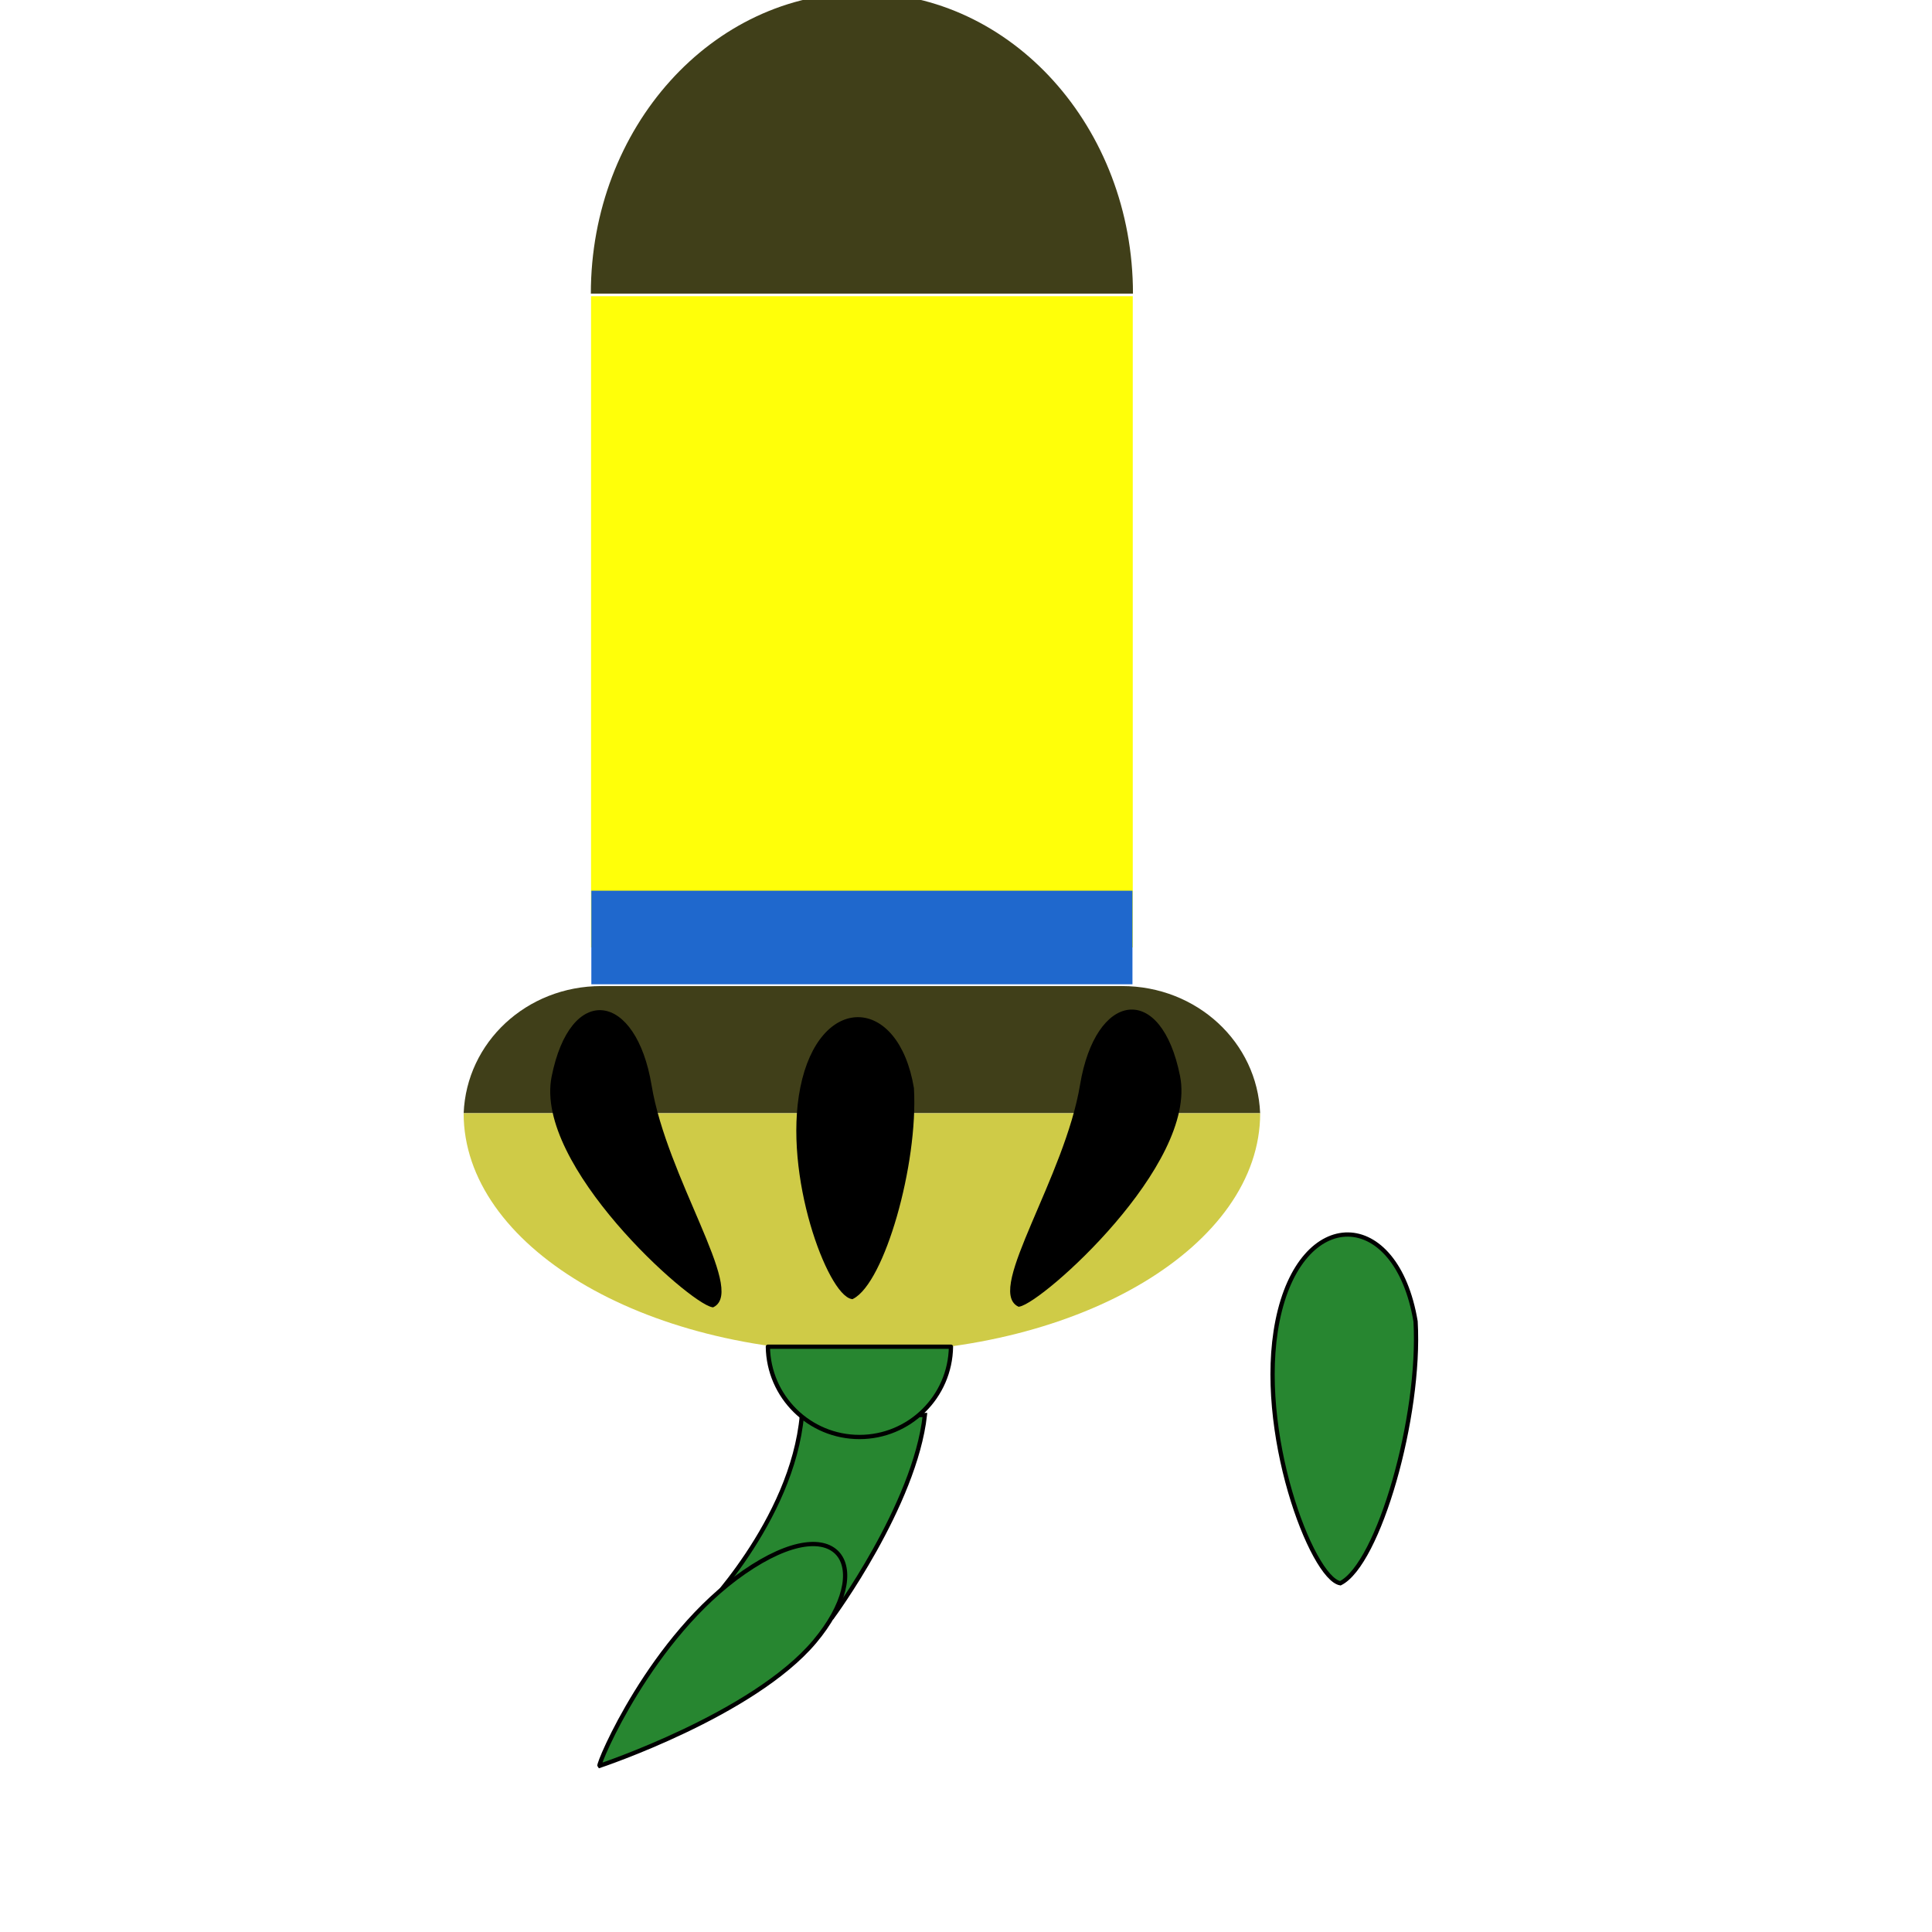
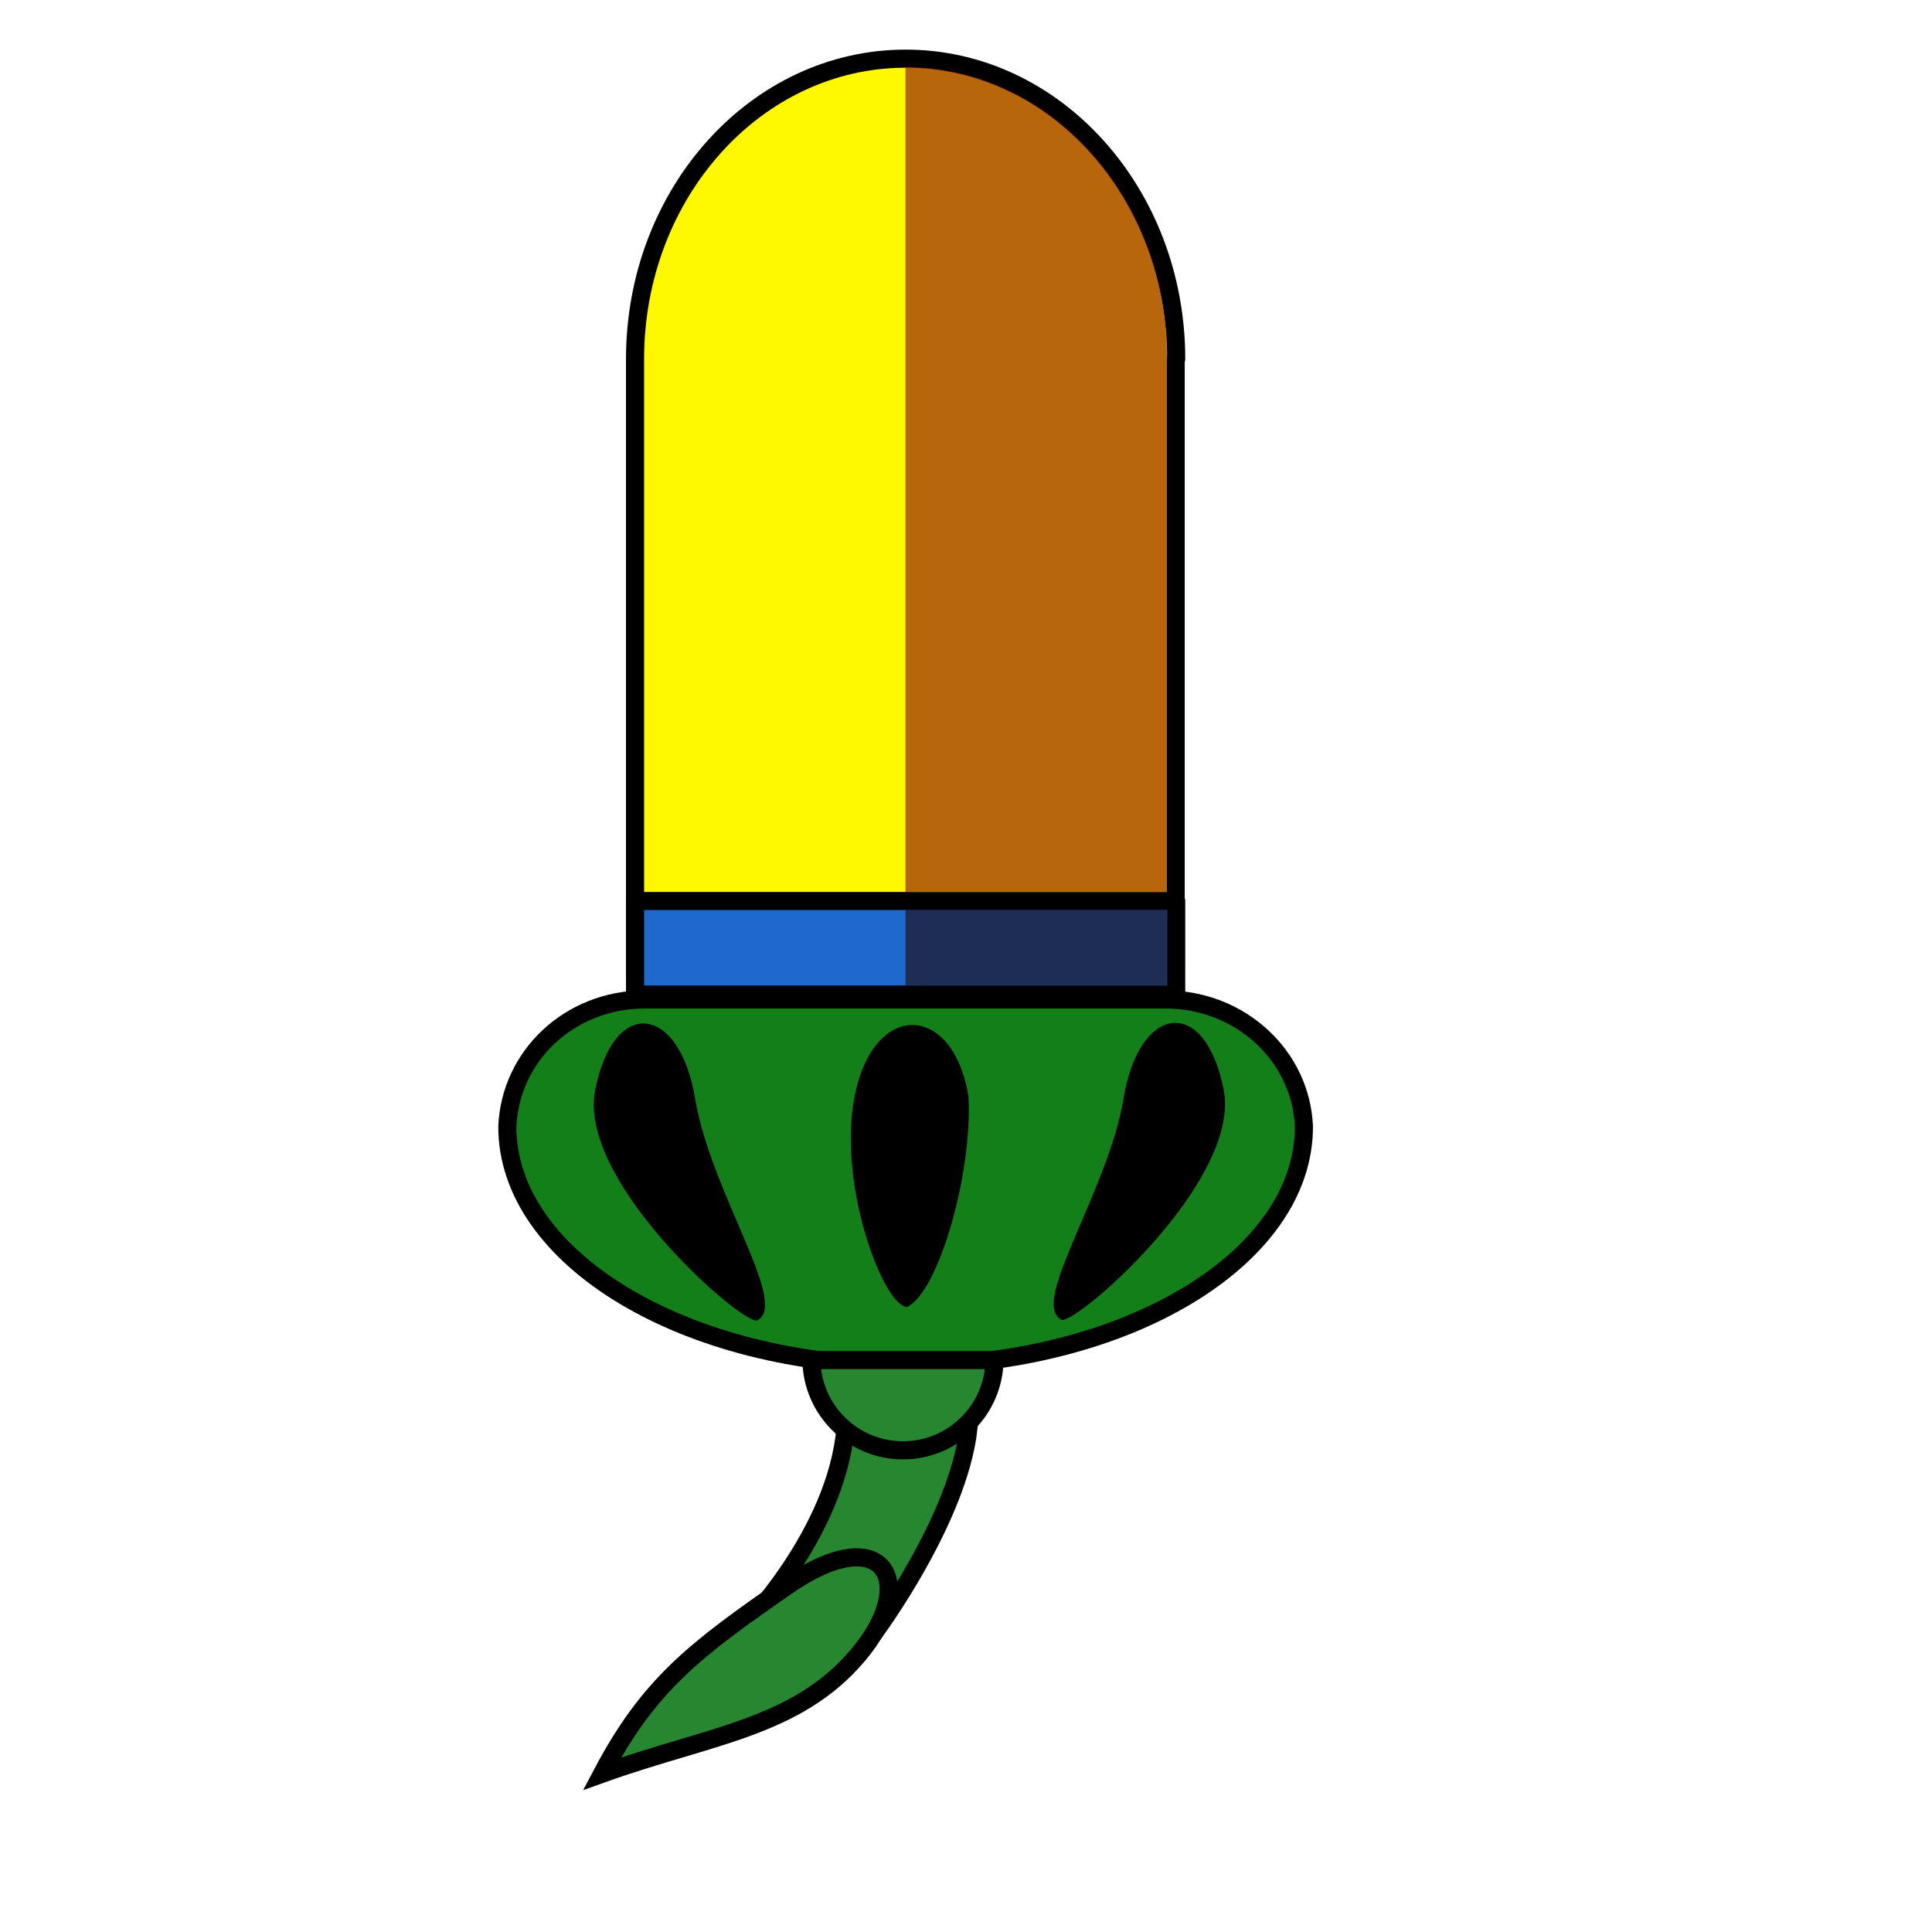
<svg xmlns="http://www.w3.org/2000/svg" width="3cm" height="3cm" id="svg2171">
  <defs id="defs2173" />
  <g id="layer1" style="display:inline">
-     <rect style="opacity:1;fill:#ffff09;fill-opacity:1;fill-rule:evenodd;stroke:none;stroke-width:0.15;stroke-linecap:butt;stroke-linejoin:round;stroke-miterlimit:4;stroke-dasharray:none;stroke-dashoffset:0;stroke-opacity:1;display:inline" id="rect3012" width="31.793" height="38.22" x="34.687" y="17.384" ry="0" rx="0" />
-     <path style="opacity:1;fill:#403f19;fill-opacity:1;fill-rule:evenodd;stroke:none;stroke-width:0.1;stroke-linecap:butt;stroke-linejoin:round;stroke-miterlimit:4;stroke-dasharray:none;stroke-dashoffset:0;stroke-opacity:1;display:inline" id="path3014" d="M 20.096,30.649 A 15.361,15.361 0 0 1 50.819,30.649 L 35.458,30.649 z" transform="matrix(1.035579,0,0,1.149265,13.86448,-17.99178)" />
-     <path style="opacity:1;fill:#403f19;fill-opacity:1;fill-rule:evenodd;stroke:none;stroke-width:0.1;stroke-linecap:butt;stroke-linejoin:round;stroke-miterlimit:4;stroke-dasharray:none;stroke-dashoffset:0;stroke-opacity:1;display:inline" d="M 35.293,57.87 C 30.887,57.87 27.378,61.18 27.212,65.331 L 73.955,65.331 C 73.79,61.18 70.253,57.87 65.846,57.87 L 35.293,57.87 z " id="path3016" />
-     <path style="opacity:1;fill:#cfcb47;fill-opacity:1;fill-rule:evenodd;stroke:none;stroke-width:0.1;stroke-linecap:butt;stroke-linejoin:round;stroke-miterlimit:4;stroke-dasharray:none;stroke-dashoffset:0;stroke-opacity:1;display:inline" id="path3018" d="M 27.25,86.799 A 26.75,22.75 0 0 1 80.75,86.799 L 54,86.799 z" transform="matrix(-0.873794,9.457950e-17,-1.339105e-16,-0.61715,97.76851,118.8989)" />
-     <rect style="opacity:1;fill:#1f68cd;fill-opacity:1;fill-rule:evenodd;stroke:none;stroke-width:0.1;stroke-linecap:butt;stroke-linejoin:round;stroke-miterlimit:4;stroke-dasharray:none;stroke-dashoffset:0;stroke-opacity:1;display:inline" id="rect3020" width="31.757" height="5.492" x="34.705" y="52.274" />
-     <path style="fill:#278630;fill-opacity:1;fill-rule:evenodd;stroke:#000000;stroke-width:0.25;stroke-linecap:butt;stroke-linejoin:miter;stroke-miterlimit:4;stroke-dasharray:none;stroke-opacity:1" d="M 47.064,83.045 C 46.507,89.299 41.058,94.752 41.058,94.752 L 48.841,94.913 C 48.841,94.913 53.699,88.337 54.281,83.045 L 47.064,83.045 z " id="path3094" />
-     <path style="opacity:1;fill:#278630;fill-opacity:1;fill-rule:evenodd;stroke:#000000;stroke-width:0.25;stroke-linecap:butt;stroke-linejoin:round;stroke-miterlimit:4;stroke-dasharray:none;stroke-dashoffset:0;stroke-opacity:1" id="path3096" d="M 31.915,84.248 A 5.373,5.373 0 0 1 42.66,84.248 L 37.287,84.248 z" transform="matrix(-1,-1.111307e-18,1.111307e-18,-1,87.7254,163.283)" />
-     <path style="fill:#278630;fill-opacity:1;fill-rule:evenodd;stroke:#000000;stroke-width:0.25;stroke-linecap:butt;stroke-linejoin:miter;stroke-miterlimit:4;stroke-dasharray:none;stroke-opacity:1" d="M 35.182,103.636 C 35.182,103.636 44.19,100.642 47.807,96.346 C 51.436,92.037 49.306,88.366 43.659,92.276 C 38.223,96.041 35.068,103.522 35.182,103.636 z " id="path3100" />
-     <path style="fill:#278630;fill-opacity:1;fill-rule:evenodd;stroke:#000000;stroke-width:0.25;stroke-linecap:butt;stroke-linejoin:miter;stroke-miterlimit:4;stroke-dasharray:none;stroke-opacity:1;display:inline" d="M 78.663,92.919 C 80.908,91.796 83.397,83.149 83.078,77.554 C 81.955,70.818 76.34,70.695 74.975,77.523 C 73.692,83.938 76.984,92.636 78.663,92.919 z " id="path3102" />
-     <path style="fill:#000000;fill-opacity:1;fill-rule:evenodd;stroke:#000000;stroke-width:0.2;stroke-linecap:butt;stroke-linejoin:miter;stroke-miterlimit:4;stroke-dasharray:none;stroke-opacity:1;display:inline" d="M 50.012,76.143 C 51.806,75.247 53.793,68.34 53.538,63.871 C 52.642,58.491 48.157,58.392 47.066,63.846 C 46.041,68.97 48.671,75.917 50.012,76.143 z " id="path3104" />
-     <path style="fill:#000000;fill-opacity:1;fill-rule:evenodd;stroke:#000000;stroke-width:0.2;stroke-linecap:butt;stroke-linejoin:miter;stroke-miterlimit:4;stroke-dasharray:none;stroke-opacity:1;display:inline" d="M 41.833,76.624 C 43.626,75.728 39.038,69.142 38.142,63.71 C 37.246,58.33 33.563,57.751 32.472,63.204 C 31.447,68.328 40.492,76.398 41.833,76.624 z " id="path3108" />
-     <path style="fill:#000000;fill-opacity:1;fill-rule:evenodd;stroke:#000000;stroke-width:0.2;stroke-linecap:butt;stroke-linejoin:miter;stroke-miterlimit:4;stroke-dasharray:none;stroke-opacity:1;display:inline" d="M 59.796,76.589 C 58.002,75.693 62.59,69.106 63.486,63.675 C 64.383,58.295 68.066,57.716 69.157,63.169 C 70.182,68.293 61.137,76.363 59.796,76.589 z " id="path3110" />
+     <path style="opacity:1;fill:#fff900;fill-opacity:1;fill-rule:evenodd;stroke:#000000;stroke-width:1.063;stroke-linecap:butt;stroke-linejoin:round;stroke-miterlimit:4;stroke-dasharray:none;stroke-dashoffset:0;stroke-opacity:1;display:inline" d="M 53.15,3.443 C 44.383,3.443 37.27,11.341 37.27,21.07 L 37.27,57.258 L 68.998,57.258 L 68.998,21.07 L 69.029,21.07 C 69.029,11.341 61.916,3.443 53.15,3.443 z " id="rect3012" />
+     <rect style="opacity:1;fill:#1f68cd;fill-opacity:1;fill-rule:evenodd;stroke:#000000;stroke-width:1.063;stroke-linecap:butt;stroke-linejoin:round;stroke-miterlimit:4;stroke-dasharray:none;stroke-dashoffset:0;stroke-opacity:1;display:inline" id="rect3020" width="31.757" height="5.492" x="37.271" y="52.878" />
+     <g id="g5363" transform="translate(2.555855,0.782506)">
+       <path id="path3016" d="M 35.281,57.875 C 30.874,57.875 27.385,61.192 27.219,65.344 C 27.219,73.094 37.691,79.375 50.594,79.375 C 63.496,79.375 73.969,73.094 73.969,65.344 C 73.803,61.192 70.251,57.875 65.844,57.875 L 35.281,57.875 z " style="opacity:1;fill:#137f18;fill-opacity:1;fill-rule:evenodd;stroke:#000000;stroke-width:1.063;stroke-linecap:butt;stroke-linejoin:round;stroke-miterlimit:4;stroke-dasharray:none;stroke-dashoffset:0;stroke-opacity:1;display:inline" />
+       <path id="path3094" d="M 47.064,83.045 C 46.507,89.299 41.058,94.752 41.058,94.752 L 48.841,94.913 C 48.841,94.913 53.699,88.337 54.281,83.045 L 47.064,83.045 z " style="fill:#278630;fill-opacity:1;fill-rule:evenodd;stroke:#000000;stroke-width:1.063;stroke-linecap:butt;stroke-linejoin:miter;stroke-miterlimit:4;stroke-dasharray:none;stroke-opacity:1" />
+       <path transform="matrix(-1,-1.111307e-18,1.111307e-18,-1,87.7254,163.283)" d="M 31.915,84.248 A 5.373,5.373 0 0 1 42.66,84.248 L 37.287,84.248 z" id="path3096" style="opacity:1;fill:#278630;fill-opacity:1;fill-rule:evenodd;stroke:#000000;stroke-width:1.063;stroke-linecap:butt;stroke-linejoin:round;stroke-miterlimit:4;stroke-dasharray:none;stroke-dashoffset:0;stroke-opacity:1" />
+       <path id="path3100" d="M 32.776,103.315 C 39.031,101.07 44.19,100.642 47.807,96.346 C 51.436,92.037 49.306,88.366 43.659,92.276 C 38.223,96.041 35.541,98.076 32.776,103.315 z " style="fill:#278630;fill-opacity:1;fill-rule:evenodd;stroke:#000000;stroke-width:1.063;stroke-linecap:butt;stroke-linejoin:miter;stroke-miterlimit:4;stroke-dasharray:none;stroke-opacity:1" />
+       <path id="path3104" d="M 50.654,75.822 C 52.447,74.926 54.435,68.019 54.18,63.55 C 53.283,58.17 48.798,58.072 47.708,63.525 C 46.683,68.649 49.313,75.596 50.654,75.822 z " style="fill:#000000;fill-opacity:1;fill-rule:evenodd;stroke:#000000;stroke-width:0.2;stroke-linecap:butt;stroke-linejoin:miter;stroke-miterlimit:4;stroke-dasharray:none;stroke-opacity:1;display:inline" />
+       <path id="path3108" d="M 41.833,76.624 C 43.626,75.728 39.038,69.142 38.142,63.71 C 37.246,58.33 33.563,57.751 32.472,63.204 C 31.447,68.328 40.492,76.398 41.833,76.624 z " style="fill:#000000;fill-opacity:1;fill-rule:evenodd;stroke:#000000;stroke-width:0.2;stroke-linecap:butt;stroke-linejoin:miter;stroke-miterlimit:4;stroke-dasharray:none;stroke-opacity:1;display:inline" />
+       <path id="path3110" d="M 59.796,76.589 C 58.002,75.693 62.59,69.106 63.486,63.675 C 64.383,58.295 68.066,57.716 69.157,63.169 C 70.182,68.293 61.137,76.363 59.796,76.589 z " style="fill:#000000;fill-opacity:1;fill-rule:evenodd;stroke:#000000;stroke-width:0.2;stroke-linecap:butt;stroke-linejoin:miter;stroke-miterlimit:4;stroke-dasharray:none;stroke-opacity:1;display:inline" />
+     </g>
+     <path style="opacity:1;fill:#992510;fill-opacity:0.69;fill-rule:evenodd;stroke:none;stroke-width:1.063;stroke-linecap:butt;stroke-linejoin:round;stroke-miterlimit:4;stroke-dasharray:none;stroke-dashoffset:0;stroke-opacity:1;display:inline" d="M 53.139,3.943 L 53.139,52.349 L 68.452,52.349 L 68.452,20.974 L 68.483,20.974 C 68.483,11.57 61.613,3.943 53.139,3.943 z " id="path6836" />
+     <rect style="opacity:1;fill:#1d0400;fill-opacity:0.586;fill-rule:evenodd;stroke:none;stroke-width:1.063;stroke-linecap:butt;stroke-linejoin:round;stroke-miterlimit:4;stroke-dasharray:none;stroke-dashoffset:0;stroke-opacity:1" id="rect6844" width="15.34" height="4.433" x="53.14" y="53.404" />
  </g>
</svg>
